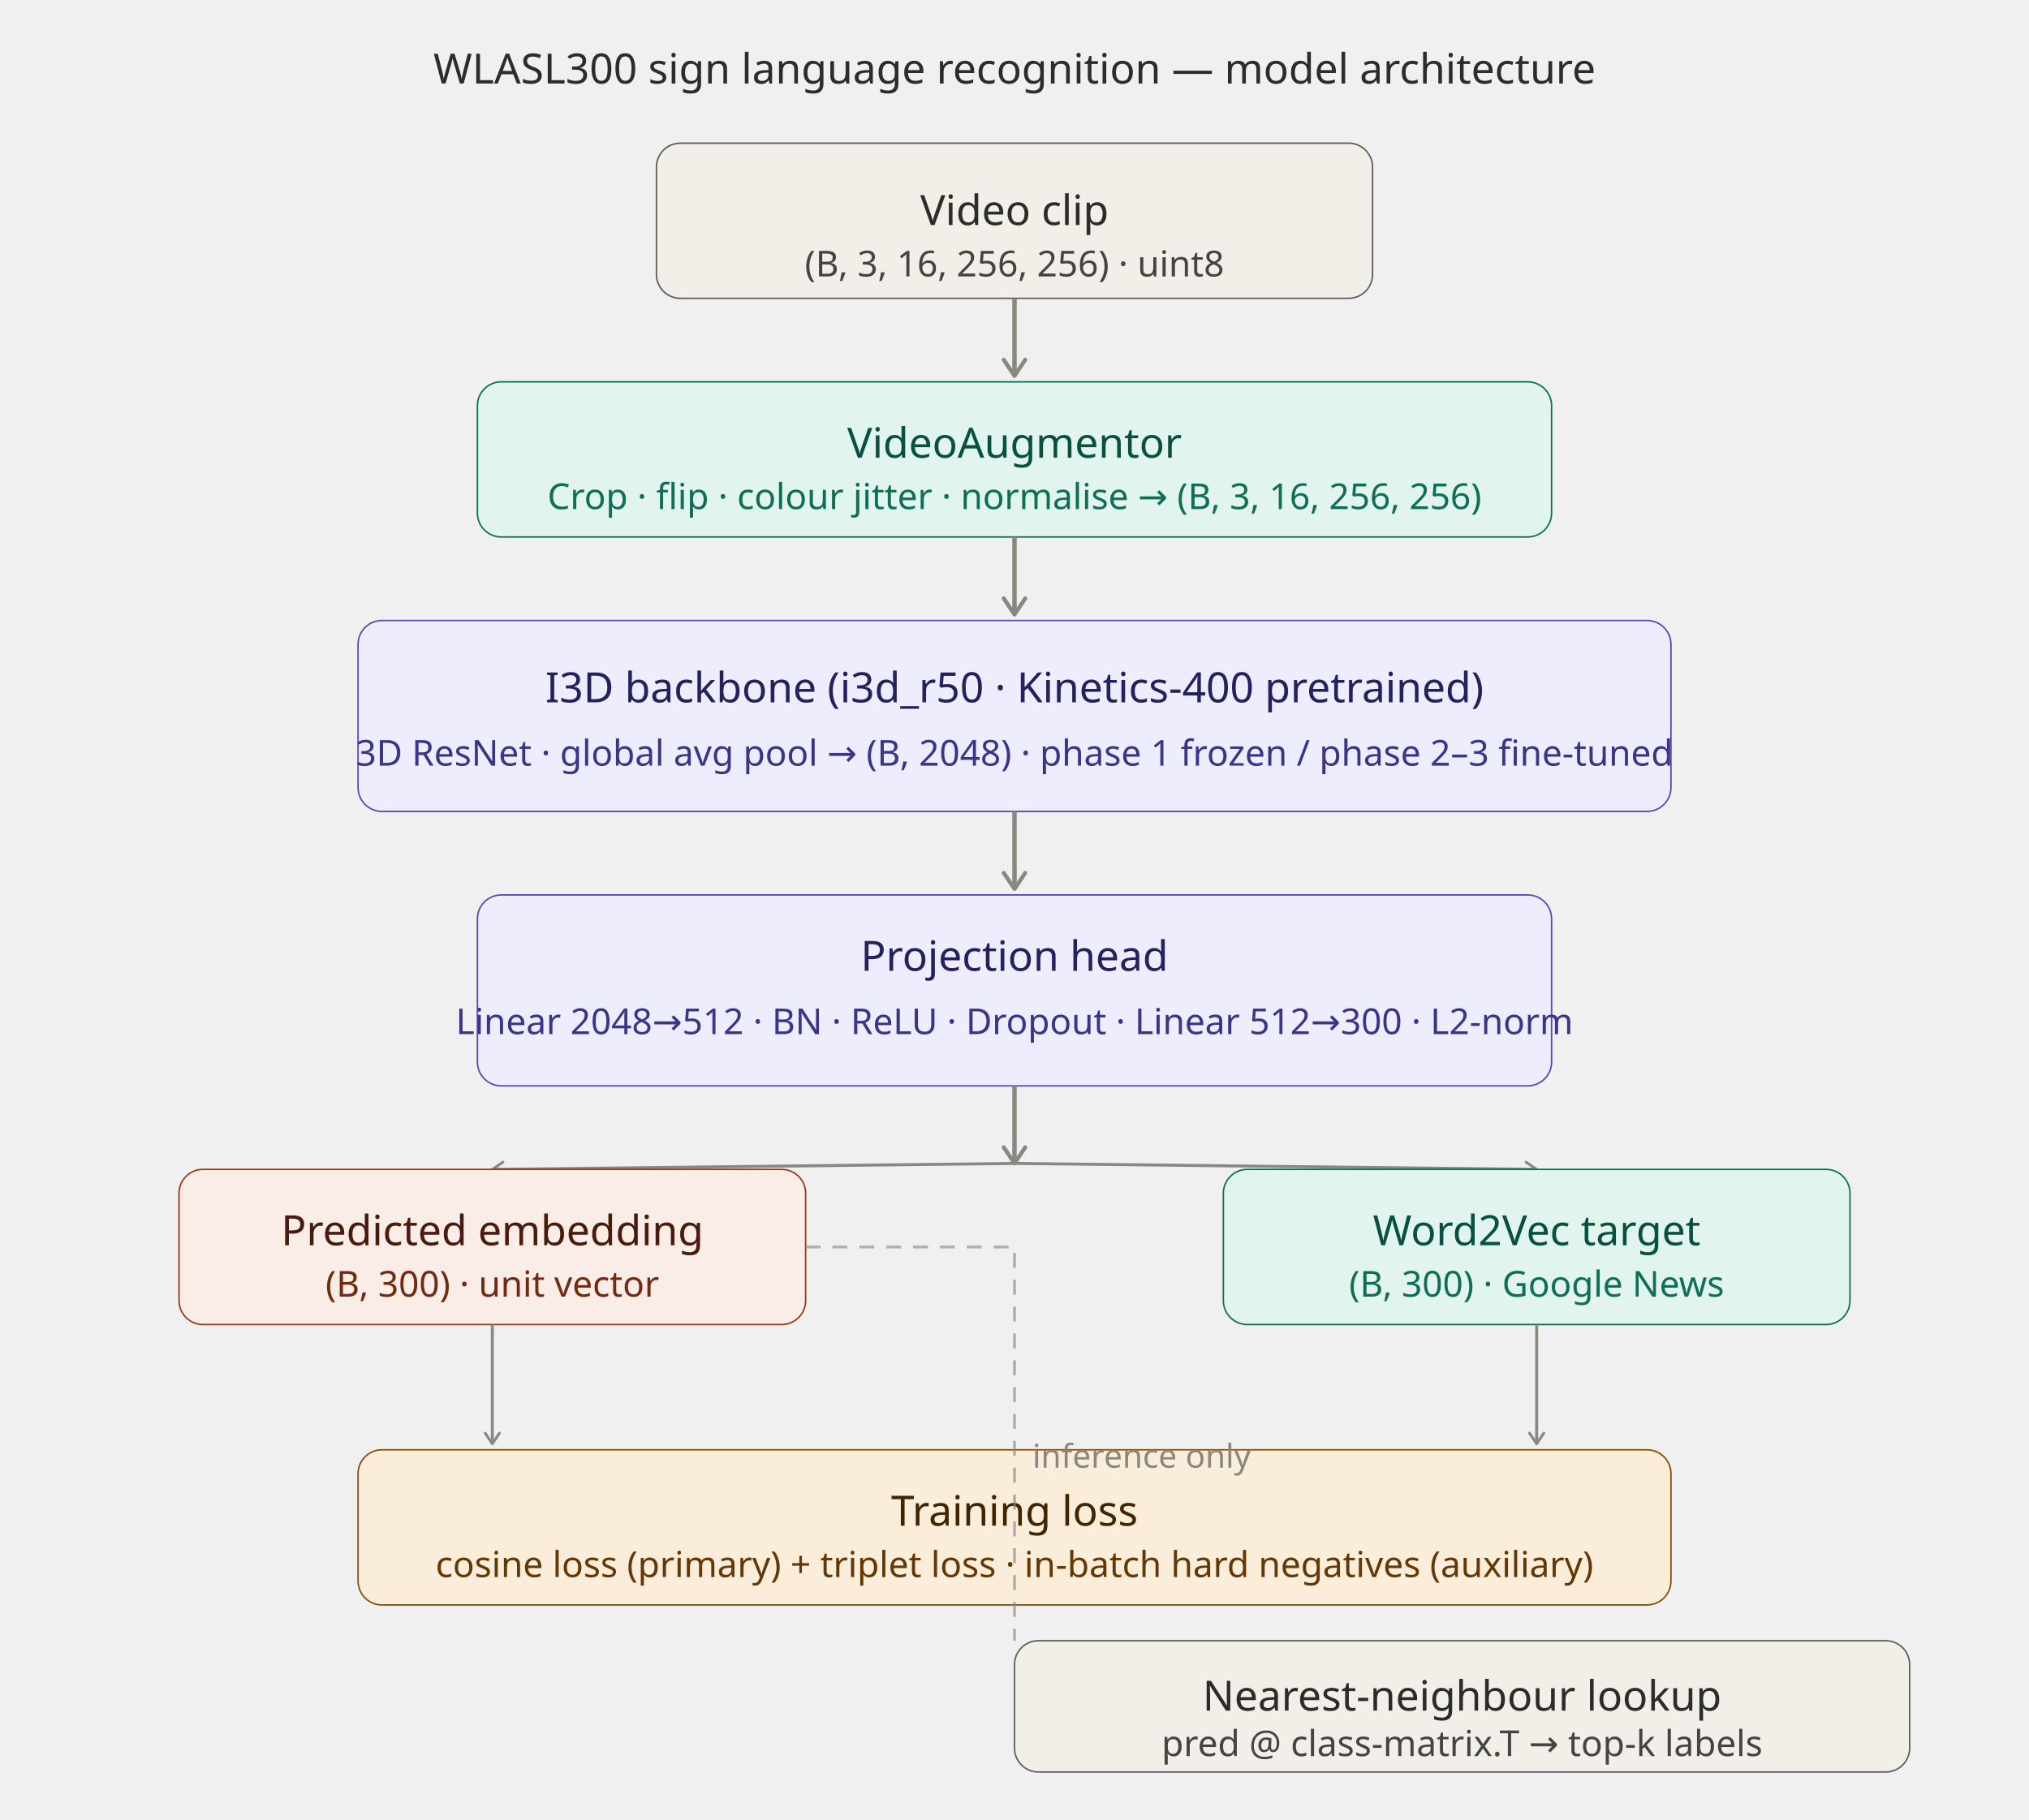
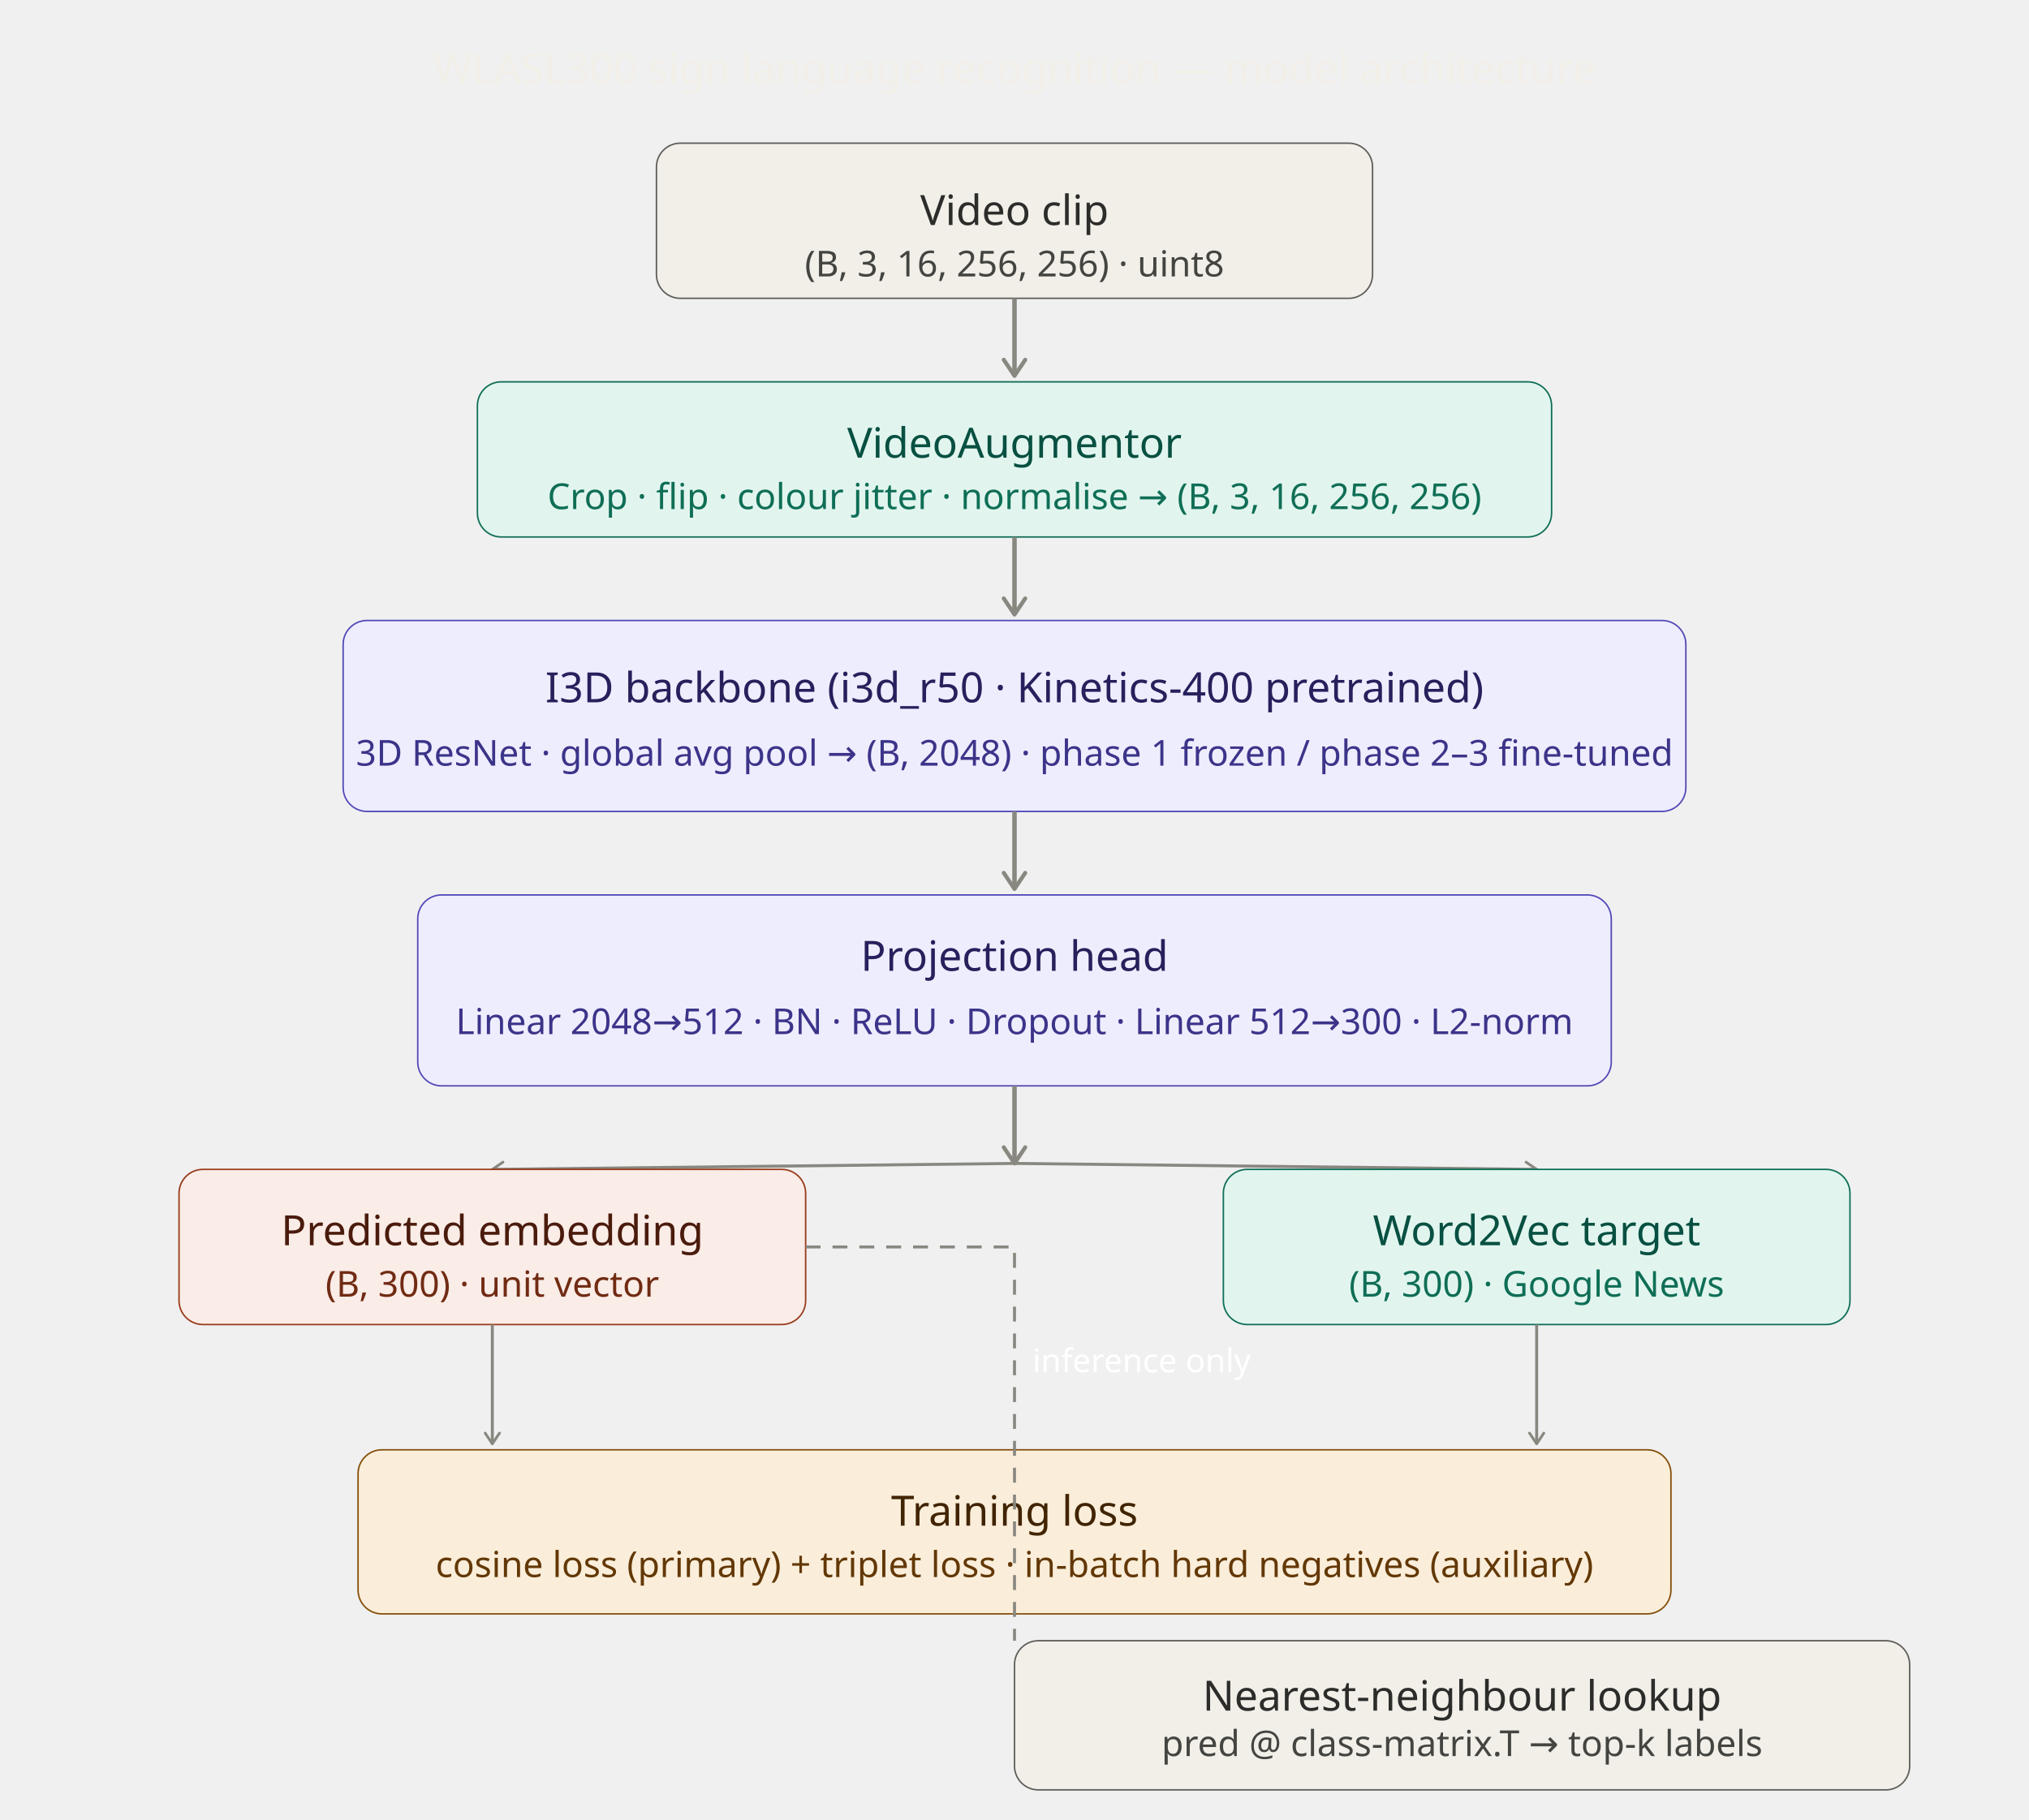
<svg xmlns="http://www.w3.org/2000/svg" width="100%" viewBox="0 0 680 610" style="font-family: system-ui, sans-serif; max-width: 680px;">
  <defs>
    <marker id="arrow" viewBox="0 0 10 10" refX="8" refY="5" markerWidth="6" markerHeight="6" orient="auto-start-reverse">
      <path d="M2 1L8 5L2 9" fill="none" stroke="context-stroke" stroke-width="1.5" stroke-linecap="round" stroke-linejoin="round" />
    </marker>
  </defs>
-   <text x="340" y="28" text-anchor="middle" font-size="14" font-weight="500" fill="#2C2C2A">WLASL300 sign language recognition — model architecture</text>
+   <text x="340" y="28" text-anchor="middle" font-size="14" font-weight="500" fill="#F1EFE8">WLASL300 sign language recognition — model architecture</text>
  <rect x="220" y="48" width="240" height="52" rx="8" fill="#F1EFE8" stroke="#5F5E5A" stroke-width="0.5" />
  <text x="340" y="70" text-anchor="middle" font-size="14" font-weight="500" fill="#2C2C2A" dominant-baseline="central">Video clip</text>
  <text x="340" y="88" text-anchor="middle" font-size="12" fill="#444441" dominant-baseline="central">(B, 3, 16, 256, 256) · uint8</text>
  <line x1="340" y1="100" x2="340" y2="126" stroke="#888780" stroke-width="1.5" marker-end="url(#arrow)" />
  <rect x="160" y="128" width="360" height="52" rx="8" fill="#E1F5EE" stroke="#0F6E56" stroke-width="0.5" />
  <text x="340" y="148" text-anchor="middle" font-size="14" font-weight="500" fill="#085041" dominant-baseline="central">VideoAugmentor</text>
  <text x="340" y="166" text-anchor="middle" font-size="12" fill="#0F6E56" dominant-baseline="central">Crop · flip · colour jitter · normalise → (B, 3, 16, 256, 256)</text>
  <line x1="340" y1="180" x2="340" y2="206" stroke="#888780" stroke-width="1.5" marker-end="url(#arrow)" />
-   <rect x="120" y="208" width="440" height="64" rx="8" fill="#EEEDFE" stroke="#534AB7" stroke-width="0.5" />
+   <rect x="115" y="208" width="450" height="64" rx="8" fill="#EEEDFE" stroke="#534AB7" stroke-width="0.5" />
  <text x="340" y="230" text-anchor="middle" font-size="14" font-weight="500" fill="#26215C" dominant-baseline="central">I3D backbone  (i3d_r50 · Kinetics-400 pretrained)</text>
  <text x="340" y="252" text-anchor="middle" font-size="12" fill="#3C3489" dominant-baseline="central">3D ResNet · global avg pool → (B, 2048)  ·  phase 1 frozen / phase 2–3 fine-tuned</text>
  <line x1="340" y1="272" x2="340" y2="298" stroke="#888780" stroke-width="1.5" marker-end="url(#arrow)" />
-   <rect x="160" y="300" width="360" height="64" rx="8" fill="#EEEDFE" stroke="#534AB7" stroke-width="0.5" />
+   <rect x="140" y="300" width="400" height="64" rx="8" fill="#EEEDFE" stroke="#534AB7" stroke-width="0.5" />
  <text x="340" y="320" text-anchor="middle" font-size="14" font-weight="500" fill="#26215C" dominant-baseline="central">Projection head</text>
  <text x="340" y="342" text-anchor="middle" font-size="12" fill="#3C3489" dominant-baseline="central">Linear 2048→512 · BN · ReLU · Dropout · Linear 512→300 · L2-norm</text>
  <line x1="340" y1="364" x2="340" y2="390" stroke="#888780" stroke-width="1.5" marker-end="url(#arrow)" />
  <line x1="340" y1="390" x2="165" y2="392" stroke="#888780" stroke-width="1" marker-end="url(#arrow)" />
  <line x1="340" y1="390" x2="515" y2="392" stroke="#888780" stroke-width="1" marker-end="url(#arrow)" />
  <rect x="60" y="392" width="210" height="52" rx="8" fill="#FAECE7" stroke="#993C1D" stroke-width="0.5" />
  <text x="165" y="412" text-anchor="middle" font-size="14" font-weight="500" fill="#4A1B0C" dominant-baseline="central">Predicted embedding</text>
  <text x="165" y="430" text-anchor="middle" font-size="12" fill="#712B13" dominant-baseline="central">(B, 300) · unit vector</text>
  <rect x="410" y="392" width="210" height="52" rx="8" fill="#E1F5EE" stroke="#0F6E56" stroke-width="0.5" />
  <text x="515" y="412" text-anchor="middle" font-size="14" font-weight="500" fill="#085041" dominant-baseline="central">Word2Vec target</text>
  <text x="515" y="430" text-anchor="middle" font-size="12" fill="#0F6E56" dominant-baseline="central">(B, 300) · Google News</text>
  <line x1="165" y1="444" x2="165" y2="484" stroke="#888780" stroke-width="1" marker-end="url(#arrow)" />
  <line x1="515" y1="444" x2="515" y2="484" stroke="#888780" stroke-width="1" marker-end="url(#arrow)" />
-   <rect x="120" y="486" width="440" height="52" rx="8" fill="#FAEEDA" stroke="#854F0B" stroke-width="0.5" />
+   <rect x="120" y="486" width="440" height="55" rx="8" fill="#FAEEDA" stroke="#854F0B" stroke-width="0.5" />
  <text x="340" y="506" text-anchor="middle" font-size="14" font-weight="500" fill="#412402" dominant-baseline="central">Training loss</text>
  <text x="340" y="524" text-anchor="middle" font-size="12" fill="#633806" dominant-baseline="central">cosine loss (primary)  +  triplet loss · in-batch hard negatives (auxiliary)</text>
-   <path d="M270 418 L340 418 L340 550" fill="none" stroke="#888780" stroke-width="1" stroke-dasharray="5 4" opacity="0.6" />
-   <text x="346" y="492" font-size="11" fill="#888780">inference only</text>
-   <rect x="340" y="550" width="300" height="44" rx="8" fill="#F1EFE8" stroke="#5F5E5A" stroke-width="0.5" />
+   <path d="M270 418 L340 418 L340 550" fill="none" stroke="#888780" stroke-width="1" stroke-dasharray="5 4" opacity="1" />
+   <text x="346" y="460" font-size="11" fill="#fff">inference only</text>
+   <rect x="340" y="550" width="300" height="50" rx="8" fill="#F1EFE8" stroke="#5F5E5A" stroke-width="0.5" />
  <text x="490" y="568" text-anchor="middle" font-size="14" font-weight="500" fill="#2C2C2A" dominant-baseline="central">Nearest-neighbour lookup</text>
  <text x="490" y="584" text-anchor="middle" font-size="12" fill="#444441" dominant-baseline="central">pred @ class-matrix.T → top-k labels</text>
</svg>
